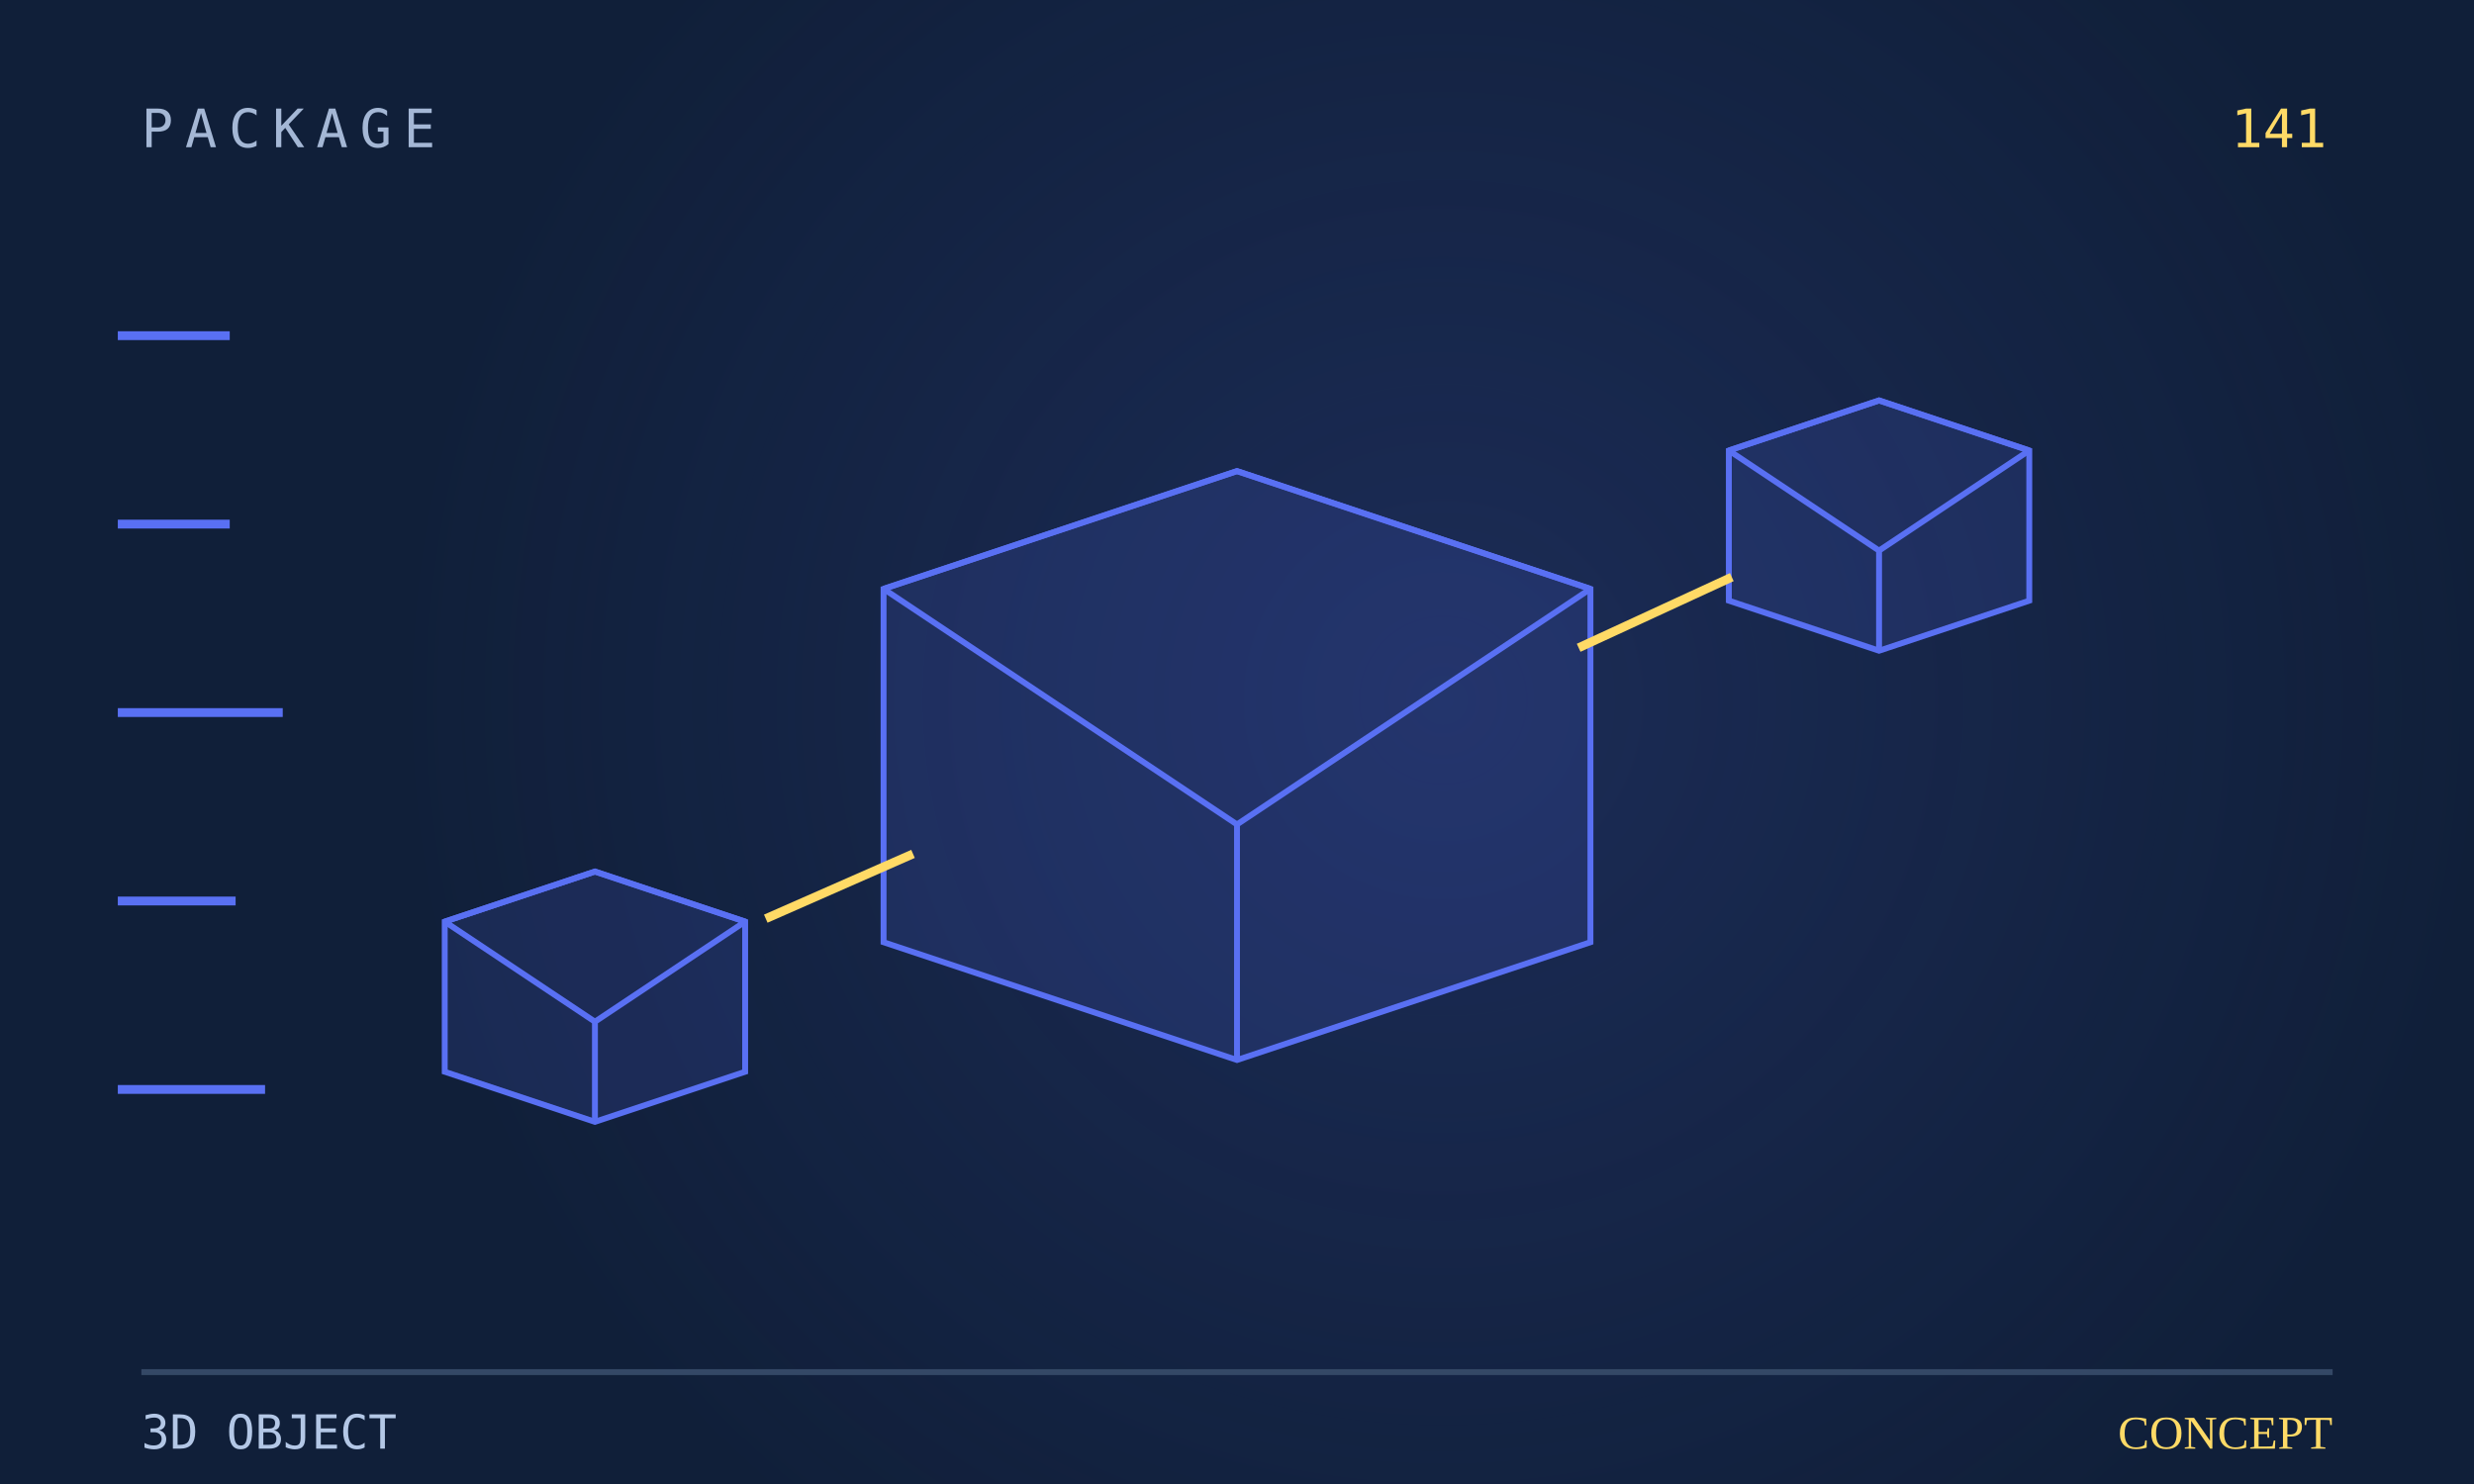
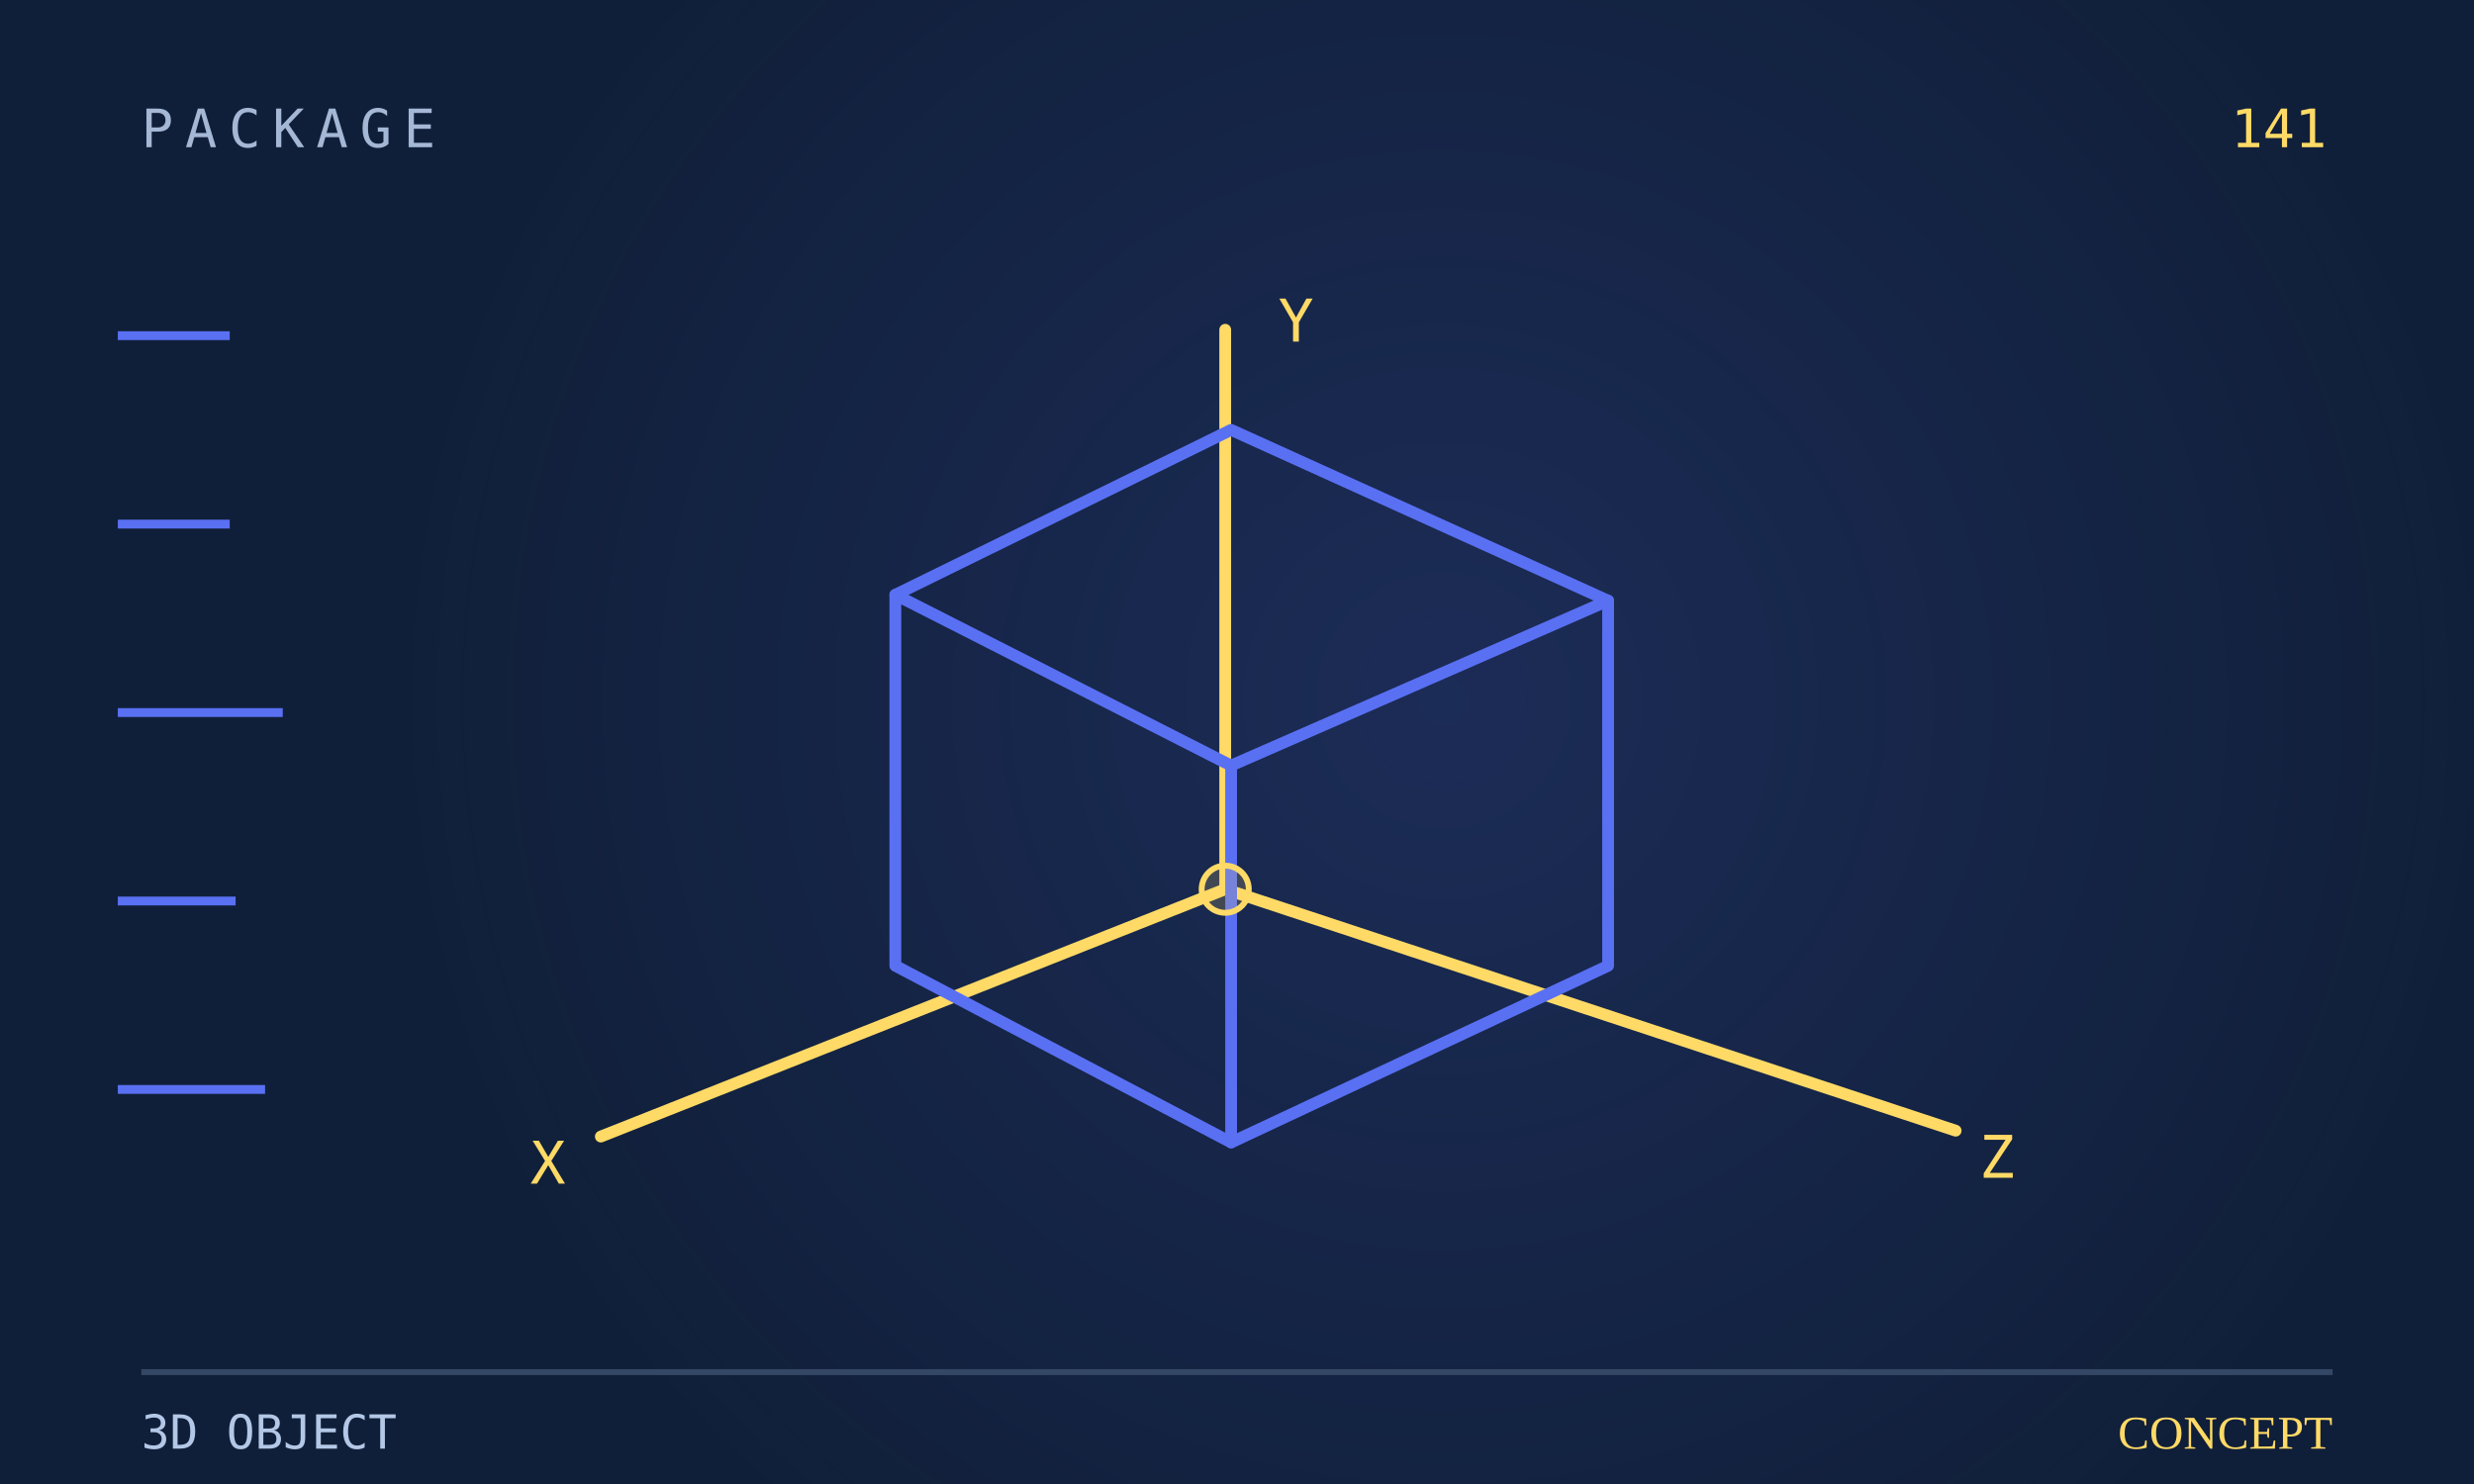
<svg xmlns="http://www.w3.org/2000/svg" class="article-cover" viewBox="0 0 420 252" role="img" aria-label="3D 오브젝트 용어 카드">
  <defs>
    <radialGradient id="cover-object-3d-glow">
      <stop stop-color="hsl(231 86% 65%)" stop-opacity=".16" />
      <stop offset="1" stop-color="hsl(231 86% 65%)" stop-opacity="0" />
    </radialGradient>
    <radialGradient id="cover-object-3d-orb" cx="30%" cy="24%">
      <stop stop-color="#eafaff" />
      <stop offset=".42" stop-color="hsl(231 86% 65%)" />
      <stop offset="1" stop-color="#142c5b" />
    </radialGradient>
  </defs>
  <rect width="420" height="252" fill="#101f39" />
  <circle cx="245" cy="119" r="175" fill="url(#cover-object-3d-glow)" />
  <path d="M20 57L39 57" stroke="hsl(231 86% 65%)" stroke-width="1.5" fill="none" />
  <path d="M20 89L39 89" stroke="hsl(231 86% 65%)" stroke-width="1.5" fill="none" />
  <path d="M20 121L48 121" stroke="hsl(231 86% 65%)" stroke-width="1.5" fill="none" />
  <path d="M20 153L40 153" stroke="hsl(231 86% 65%)" stroke-width="1.5" fill="none" />
  <path d="M20 185L45 185" stroke="hsl(231 86% 65%)" stroke-width="1.5" fill="none" />
  <text x="24" y="25" fill="#a4b7d5" font-family="monospace" font-size="9" letter-spacing="2">PACKAGE</text>
  <text x="395" y="25" fill="#ffda66" text-anchor="end" font-family="monospace" font-size="9">141</text>
-   <g transform="translate(210 120)">
-     <path d="M0 -40L60 -20V40L0 60L-60 40V-20Z" fill="hsl(231 86% 65%)" fill-opacity=".14" stroke="hsl(231 86% 65%)" />
-     <path d="M0 20V60M0 20L60 -20M0 20L-60 -20M-60 -20L0 -40L60 -20" stroke="hsl(231 86% 65%)" fill="none" />
-   </g>
-   <g transform="translate(101 165)">
-     <path d="M0 -17L25.5 -8.5V17L0 25.5L-25.5 17V-8.5Z" fill="hsl(231 86% 65%)" fill-opacity=".14" stroke="hsl(231 86% 65%)" />
-     <path d="M0 8.5V25.5M0 8.5L25.5 -8.5M0 8.5L-25.5 -8.5M-25.5 -8.5L0 -17L25.5 -8.5" stroke="hsl(231 86% 65%)" fill="none" />
-   </g>
-   <g transform="translate(319 85)">
-     <path d="M0 -17L25.5 -8.5V17L0 25.5L-25.5 17V-8.5Z" fill="hsl(231 86% 65%)" fill-opacity=".14" stroke="hsl(231 86% 65%)" />
-     <path d="M0 8.5V25.5M0 8.5L25.5 -8.5M0 8.5L-25.5 -8.5M-25.5 -8.5L0 -17L25.5 -8.5" stroke="hsl(231 86% 65%)" fill="none" />
-   </g>
-   <path d="M130 156L155 145" stroke="#ffda66" stroke-width="1.5" fill="none" />
-   <path d="M268 110L294 98" stroke="#ffda66" stroke-width="1.5" fill="none" />
+   <path d="M208 151L102 193M208 151L332 192M208 151V56" fill="none" stroke="#ffda66" stroke-width="2" stroke-linecap="round" stroke-linejoin="round" />
+   <text x="90" y="201" fill="#ffda66" font-family="monospace" font-size="10">X</text>
+   <text x="336" y="200" fill="#ffda66" font-family="monospace" font-size="10">Z</text>
+   <text x="217" y="58" fill="#ffda66" font-family="monospace" font-size="10">Y</text>
+   <path d="M152 101l57-28 64 29v62l-64 30-57-30Z" fill="none" stroke="hsl(231 86% 65%)" stroke-width="2" stroke-linecap="round" stroke-linejoin="round" />
+   <path d="M152 101l57 29 64-28M209 130v64" fill="none" stroke="hsl(231 86% 65%)" stroke-width="2" stroke-linecap="round" stroke-linejoin="round" />
+   <circle cx="208" cy="151" r="4" fill="#ffda66" fill-opacity=".18" stroke="#ffda66" />
  <path d="M24 233H396" stroke="#344866" />
  <text x="24" y="246" fill="#b3c7e6" font-family="monospace" font-size="8">3D OBJECT</text>
  <text x="396" y="246" text-anchor="end" fill="#ffda66" font-size="8">CONCEPT</text>
</svg>
